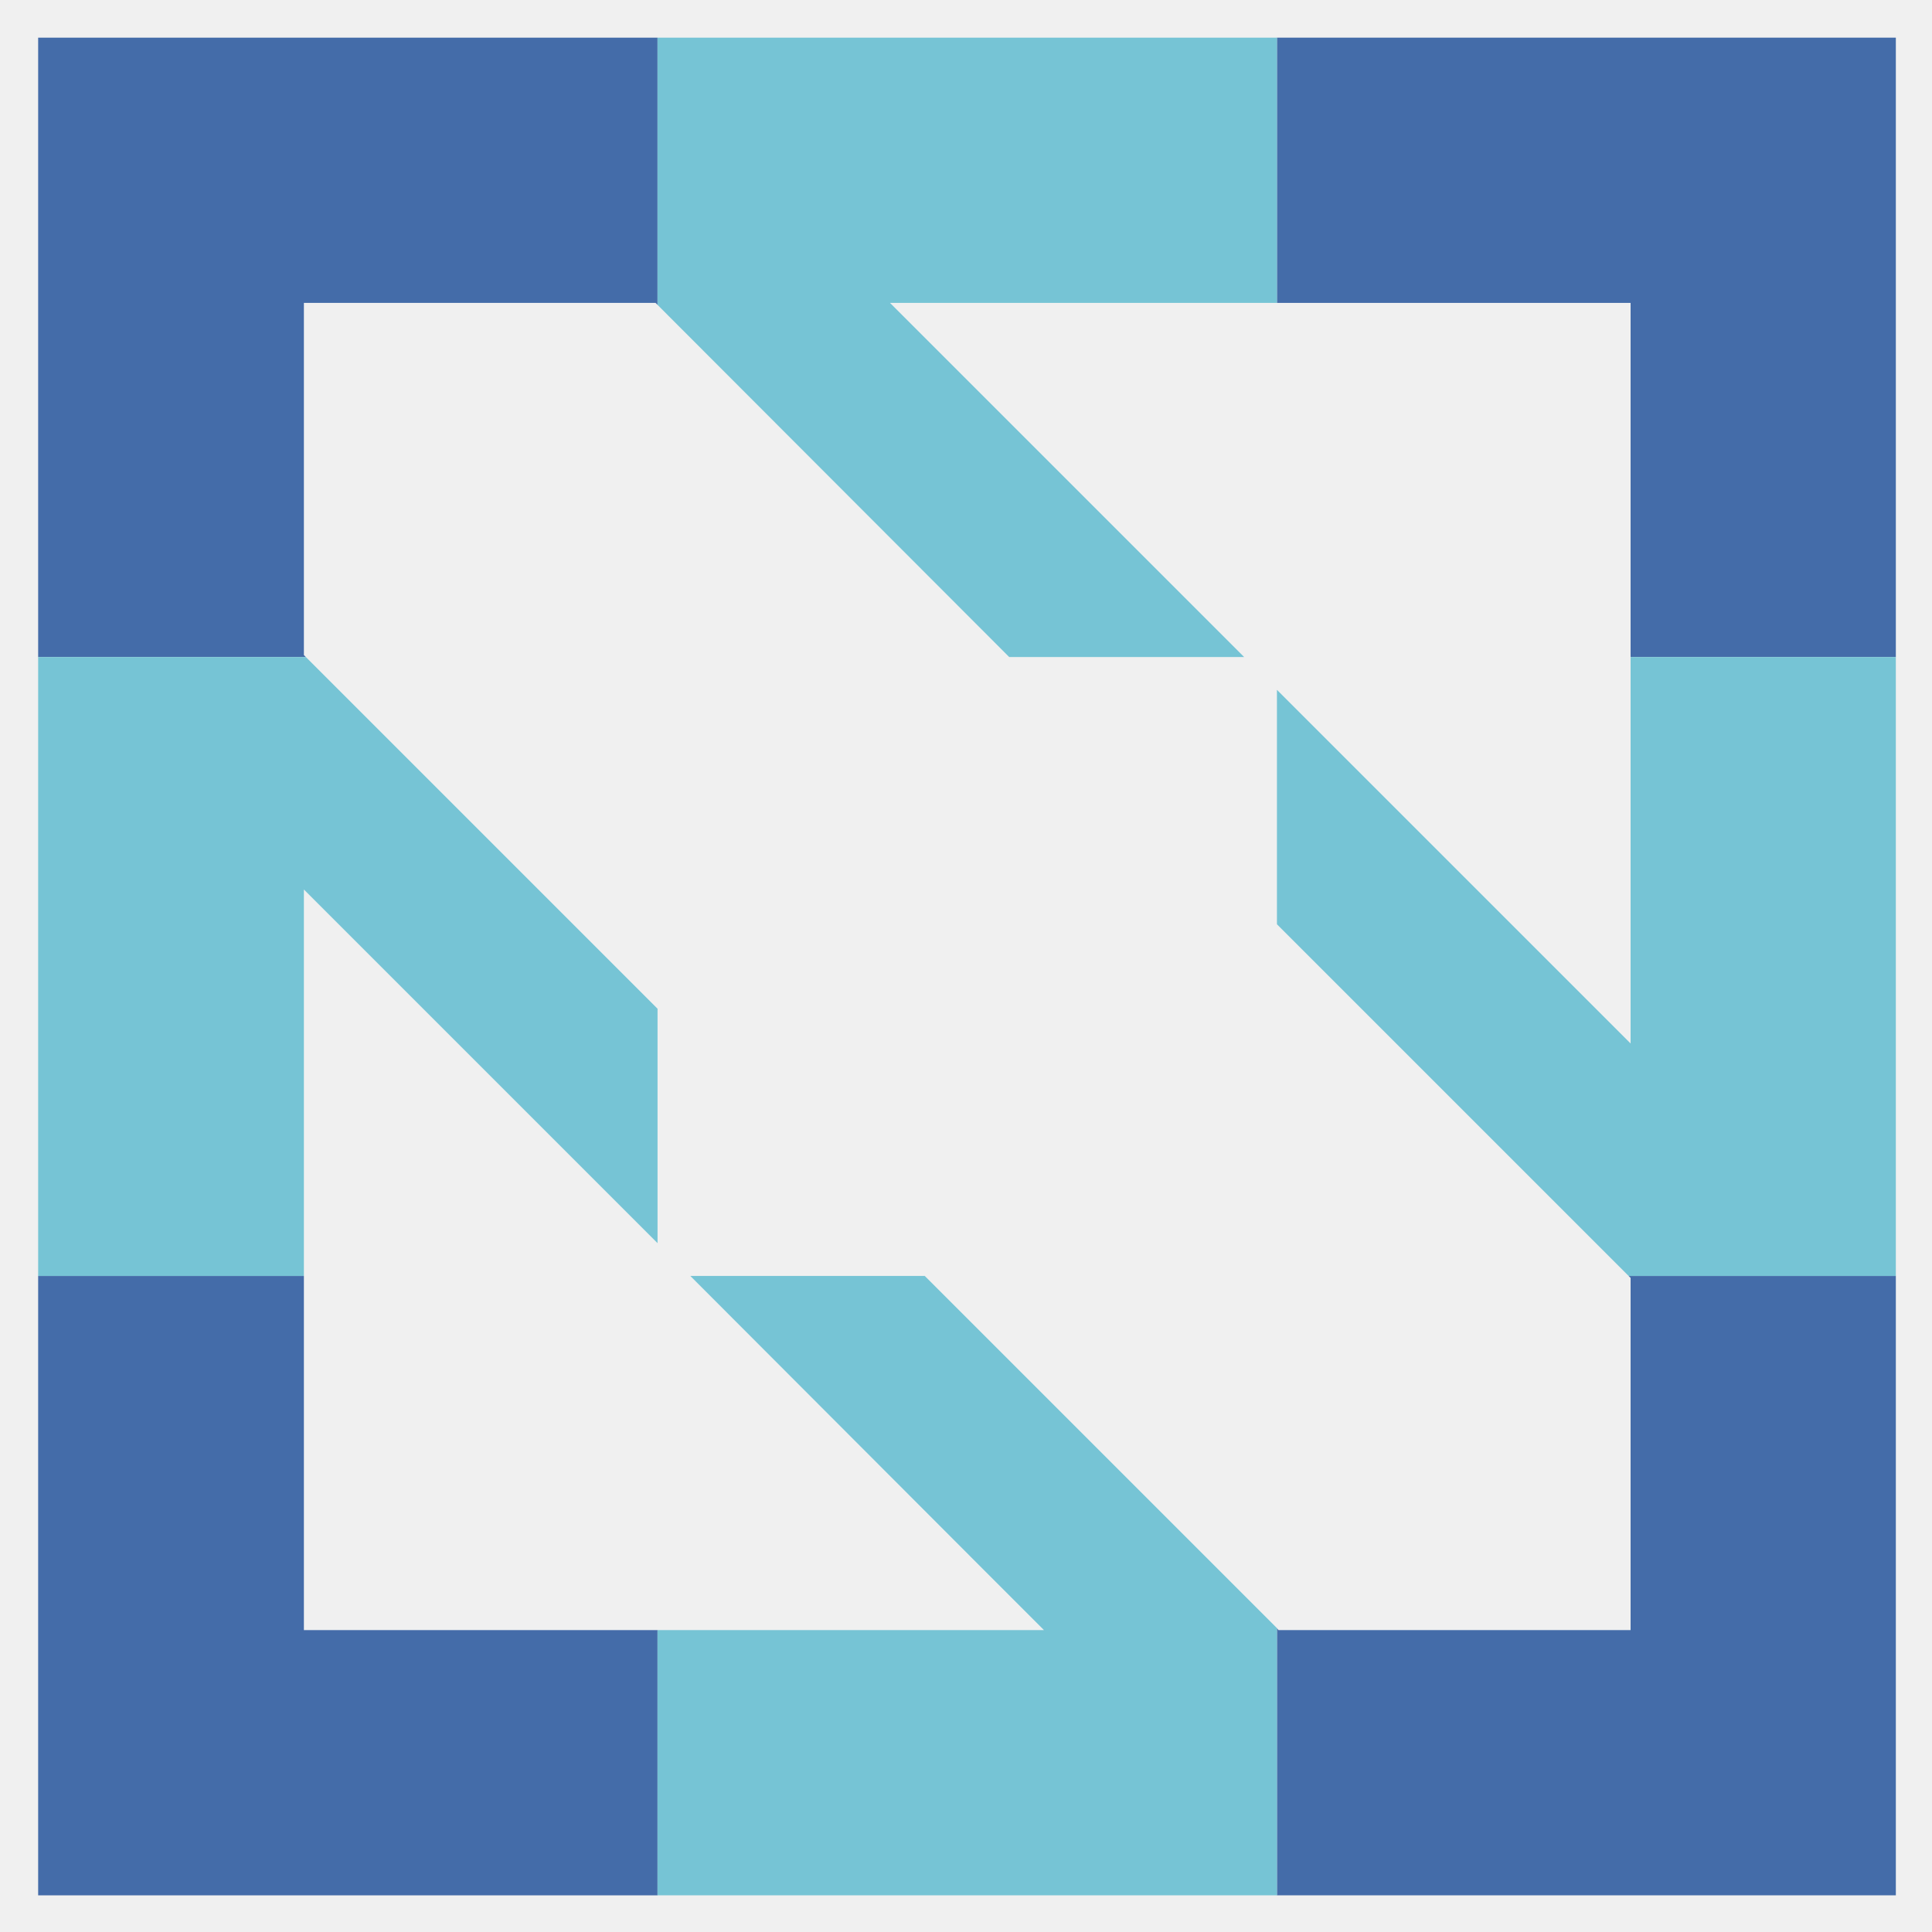
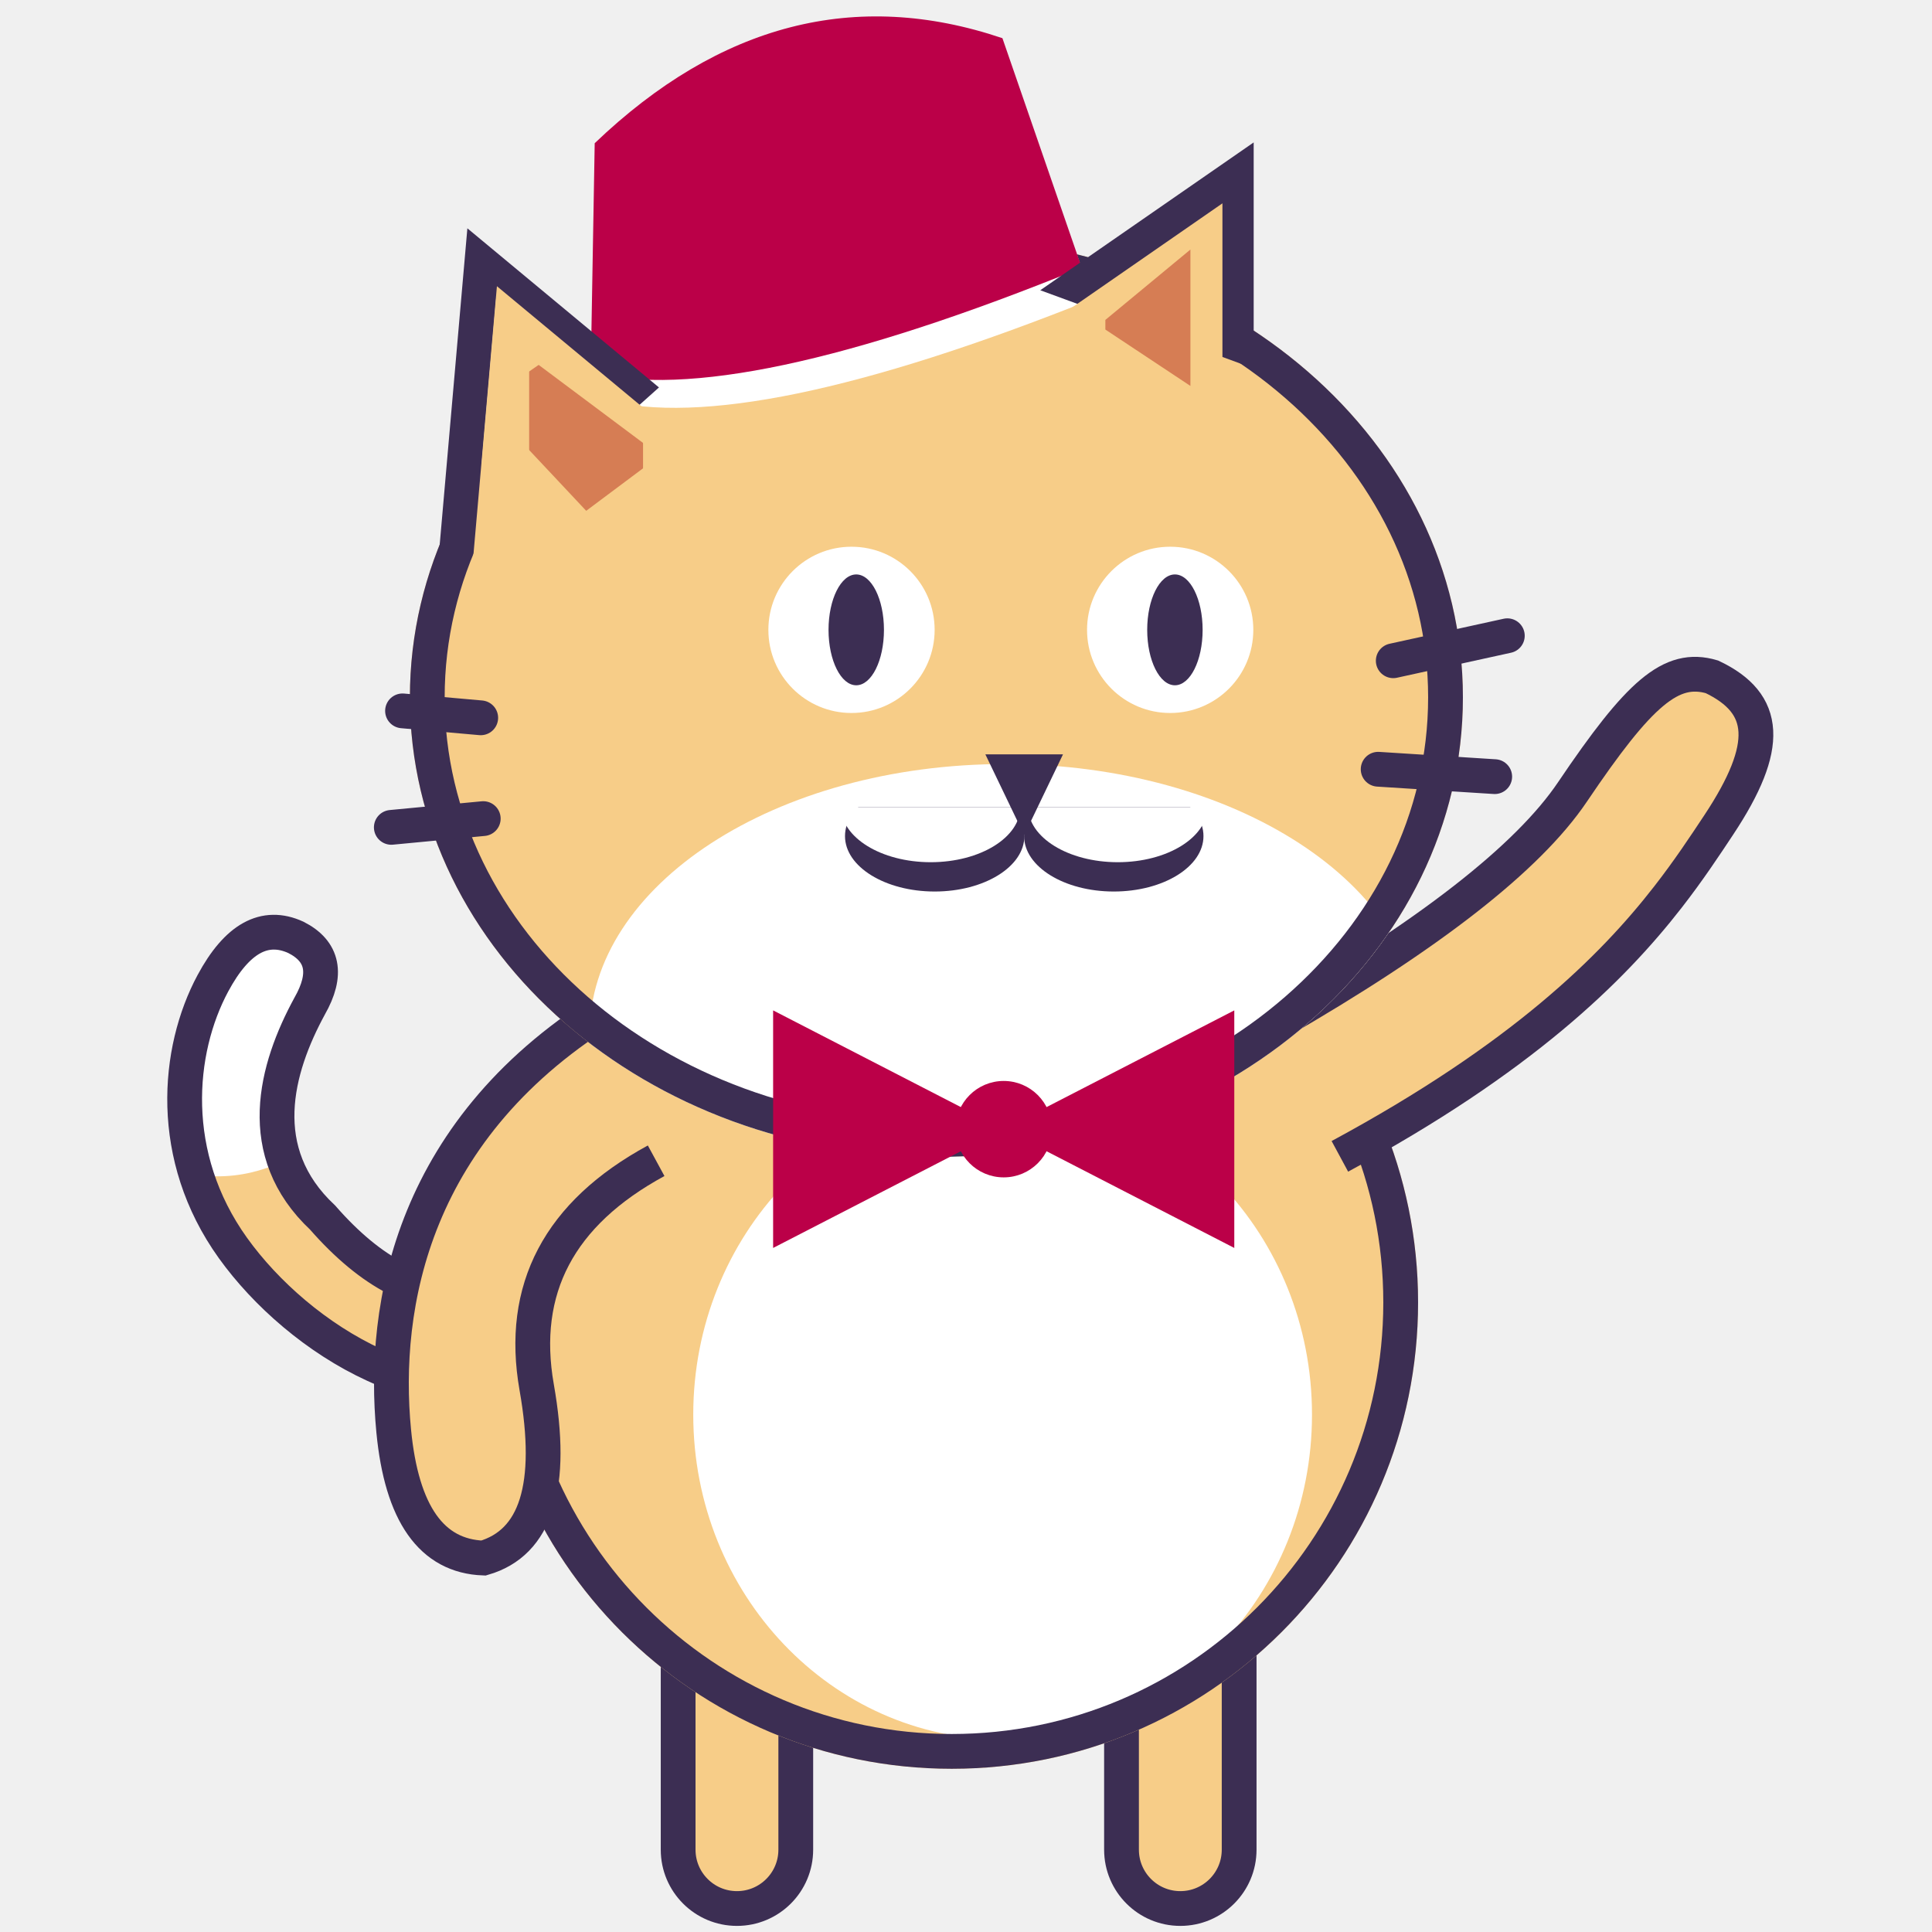
- <svg xmlns="http://www.w3.org/2000/svg" role="img" viewBox="5.52 5.02 388.96 388.96">
-   <style>svg {enable-background:new 0 0 400 400}</style>
-   <style>.st0{fill:#446ca9}.st1{fill:#76c4d5}</style>
-   <g id="XMLID_15_">
-     <g id="XMLID_78_">
-       <path id="XMLID_82_" d="M66.7 261.9H13.2v124.7h124.7v-53.4H66.7z" class="st0" />
-       <path id="XMLID_81_" d="M333.8 262.3v70.9h-70.9l-.3-.4v53.8h124.6V261.9h-53.8z" class="st0" />
-       <path id="XMLID_80_" d="M13.2 137.3h53.9l-.4-.4V66h70.8l.4.4V12.6H13.2z" class="st0" />
-       <path id="XMLID_79_" d="M262.6 12.6V66h71.2v71.3h53.4V12.6z" class="st0" />
-     </g>
-     <g id="XMLID_73_">
-       <path id="XMLID_77_" d="M256 137.3L184.7 66h77.9V12.6H137.9v53.8l70.8 70.9z" class="st1" />
-       <path id="XMLID_76_" d="M191.7 261.9h-47.2l59 59.1 12.2 12.2h-77.8v53.4h124.7v-53.8l-35.5-35.5z" class="st1" />
-       <path id="XMLID_75_" d="M333.8 137.3v77.8l-12.2-12.2-59-59v47.2l35.4 35.4 35.4 35.4h53.8V137.3z" class="st1" />
-       <path id="XMLID_74_" d="M137.9 208.1l-70.8-70.8H13.2v124.6h53.5v-77.8l71.2 71.2z" class="st1" />
+ <svg xmlns="http://www.w3.org/2000/svg" xmlns:xlink="http://www.w3.org/1999/xlink" width="500px" height="500px" viewBox="0 0 500 500" version="1.1">
+   <defs>
+     <path d="M112.611,65.645 C86.831,100.27 61.288,103.123 35.983,74.205 C17.85,57.235 23.855,35.621 32.627,19.508 C37.355,11.226 36.168,5.289 29.064,1.695 C20.993,-1.992 13.841,1.965 7.605,13.564 C-1.748,30.962 -4.213,58.389 12.781,82.084 C29.775,105.778 65.753,128.564 96.022,113.906 C116.201,104.133 127.625,91.706 130.293,76.623" id="path-1" />
+     <circle id="path-3" cx="198.803" cy="120.916" r="120.695" />
+     <ellipse id="path-5" cx="136.385" cy="119.003" rx="136.259" ry="118.929" />
+     <rect id="path-7" x="0" y="0.697" width="54.611" height="31.575" />
+     <rect id="path-9" x="0" y="0.697" width="54.611" height="31.575" />
+     <polygon id="path-11" points="3.43 30.335 44.466 1.908 44.466 74.051" />
+     <polygon id="path-13" points="0.844 36.507 41.881 8.08 41.881 80.222" />
+   </defs>
+   <g id="porter-icon-color" stroke="none" stroke-width="1" fill="none" fill-rule="evenodd">
+     <g id="M-A-I-N-" transform="translate(47.5, 2)">
+       <g id="torso" transform="translate(0, 168.531)">
+         <g id="Group" transform="translate(0, 45.61495)">
+           <g id="TA-I.-L" transform="translate(0, 24.74449)">
+             <g id="Group-2">
+               <mask id="mask-2" fill="white">
+                 <use xlink:href="#path-1" />
+               </mask>
+               <use id="T-A-I-L" stroke="#3C2E53" stroke-width="2" fill="#F7CD88" fill-rule="nonzero" xlink:href="#path-1" />
+               <ellipse id="Oval-5" fill="#FFFFFF" fill-rule="nonzero" mask="url(#mask-2)" cx="8.757" cy="15.136" rx="43.029" ry="48.408" />
+             </g>
+             <path d="M112.611,65.645 C86.831,100.27 61.288,103.123 35.983,74.205 C17.85,57.235 23.855,35.621 32.627,19.508 C37.355,11.226 36.168,5.289 29.064,1.695 C20.993,-1.992 13.841,1.965 7.605,13.564 C-1.748,30.962 -4.213,58.389 12.781,82.084 C29.775,105.778 65.753,128.564 96.022,113.906 C116.201,104.133 127.625,91.706 130.293,76.623" id="T-A-I-L" stroke="#3C2E53" stroke-width="9" fill-rule="nonzero" />
+           </g>
+           <rect id="Rectangle-7" stroke="#3C2E53" stroke-width="9" fill="#F7CD88" fill-rule="nonzero" x="128.002" y="164.859" width="30.443" height="112.916" rx="15.222" />
+           <rect id="Rectangle-7" stroke="#3C2E53" stroke-width="9" fill="#F7CD88" fill-rule="nonzero" x="242.746" y="164.859" width="30.443" height="112.916" rx="15.222" />
+           <mask id="mask-4" fill="white">
+             <use xlink:href="#path-3" />
+           </mask>
+           <use id="Oval-12" fill="#F7CD88" fill-rule="nonzero" xlink:href="#path-3" />
+           <ellipse id="Oval-13" fill="#FFFFFF" fill-rule="nonzero" mask="url(#mask-4)" cx="211.978" cy="149.965" rx="80.065" ry="84.068" />
+         </g>
+         <circle id="Oval-12" stroke="#3C2E53" stroke-width="9" fill-rule="nonzero" cx="198.803" cy="166.531" r="116.195" />
+         <path d="M277.115,73.991 C321.668,63.757 351.947,52.16 367.954,39.2 C391.964,19.761 401.99,15.193 411.19,21.26 C422.946,32.023 420.594,42.831 401.683,58.411 C396.559,62.632 390.762,67.424 383.604,72.456 C364.341,85.995 335.218,101.264 282.821,111.781" id="arm" stroke="#3C2E53" stroke-width="9" fill="#F7CD88" fill-rule="nonzero" transform="translate(347.7419, 65.26783) rotate(-17) translate(-347.7419, -65.26783) " />
+         <path d="M47.043,169.207 C75.032,174.894 95.492,166.539 108.424,144.144 C121.355,121.749 134.335,113.421 147.363,119.162 C157.331,128.182 156.214,141.565 144.012,159.309 C125.71,185.925 89.851,216.817 29.583,207.308" id="Path-29" stroke="#3C2E53" stroke-width="9" fill="#F7CD88" fill-rule="nonzero" transform="translate(91.83438, 163.2364) rotate(140) translate(-91.83438, -163.2364) " />
+       </g>
+       <g id="head" transform="translate(52.78648, 0)">
+         <g id="HEAD" transform="translate(5.667282, 59.47101)">
+           <mask id="mask-6" fill="white">
+             <use xlink:href="#path-5" />
+           </mask>
+           <use id="head" fill="#F7CD88" fill-rule="nonzero" xlink:href="#path-5" />
+           <ellipse id="Oval-4" fill="#FFFFFF" fill-rule="nonzero" mask="url(#mask-6)" cx="154.188" cy="206.182" rx="107.573" ry="69.922" />
+         </g>
+         <ellipse id="head-border" stroke="#3C2E53" stroke-width="9" fill-rule="nonzero" cx="142.052" cy="178.474" rx="131.759" ry="114.429" />
+         <g id="mouth" transform="translate(115.2402, 193.2309)">
+           <g id="Group-10" transform="translate(43.71851, 12.96235)">
+             <mask id="mask-8" fill="white">
+               <use xlink:href="#path-7" />
+             </mask>
+             <g id="Rectangle-5" fill-rule="nonzero" />
+             <ellipse id="Oval-10" fill="#3C2E53" fill-rule="nonzero" mask="url(#mask-8)" cx="29.002" cy="8.188" rx="23.21" ry="14.343" />
+             <ellipse id="Oval-10" fill="#FFFFFF" fill-rule="nonzero" mask="url(#mask-8)" cx="30.036" cy="0.602" rx="23.21" ry="14.343" />
+           </g>
+           <g id="Group-10" transform="translate(27.87225, 29.46235) scale(-1, 1) translate(-27.87225, -29.46235) translate(0.372246, 12.96235)">
+             <mask id="mask-10" fill="white">
+               <use xlink:href="#path-9" />
+             </mask>
+             <g id="Rectangle-5" fill-rule="nonzero" />
+             <ellipse id="Oval-10" fill="#3C2E53" fill-rule="nonzero" mask="url(#mask-10)" cx="29.002" cy="8.188" rx="23.21" ry="14.343" />
+             <ellipse id="Oval-10" fill="#FFFFFF" fill-rule="nonzero" mask="url(#mask-10)" cx="30.036" cy="0.602" rx="23.21" ry="14.343" />
+           </g>
+           <polygon id="Path-24" fill="#3C2E53" fill-rule="nonzero" points="39.488 0 59.574 0 49.531 20.905" />
+         </g>
+         <g id="eyes" transform="translate(98.31142, 139.0302)" fill-rule="nonzero">
+           <circle id="Oval" fill="#FFFFFF" cx="21.771" cy="21.977" r="21.515" />
+           <circle id="Oval-2" fill="#FFFFFF" cx="104.244" cy="21.977" r="21.515" />
+           <ellipse id="Oval" fill="#3C2E53" cx="22.997" cy="21.977" rx="7.172" ry="14.343" />
+           <ellipse id="Oval-2" fill="#3C2E53" cx="105.469" cy="21.977" rx="7.172" ry="14.343" />
+         </g>
+         <g id="hat" transform="translate(52.32696, 0.513003)" fill-rule="nonzero">
+           <path d="M130.424,73.806 L107.681,11.822 C70.816,0.984 36.47,11.315 4.646,42.814 C4.646,55.749 4.646,55.749 4.646,102.056 C29.259,108.12 71.185,98.704 130.424,73.806 Z" id="Path-14" fill="#FFFFFF" transform="translate(67.5348, 55.74903) rotate(1) translate(-67.5348, -55.74903) " />
+           <path d="M127.639,65.669 L106.078,6.635 C67.885,-5.521 32.876,4.15 1.051,35.65 C1.051,48.584 1.051,48.584 1.051,94.891 C25.664,100.956 67.86,91.215 127.639,65.669 Z" id="Path-14" fill="#BB0048" transform="translate(64.34488, 49.09687) rotate(1) translate(-64.34488, -49.09687) " />
+         </g>
+         <g id="l-ear" transform="translate(21.66465, 71.81408)">
+           <path d="M-2.759,24.644 L38.874,-4.197 L38.874,68.995 L-2.759,24.644 Z" id="Path-18" stroke="#3C2E53" stroke-width="9" stroke-linecap="square" fill-rule="nonzero" transform="translate(19.23455, 31.01044) scale(-1, 1) rotate(-5) translate(-19.23455, -31.01044) " />
+           <mask id="mask-12" fill="white">
+             <use xlink:href="#path-11" />
+           </mask>
+           <use id="Path-18" fill="#F7CD88" fill-rule="nonzero" transform="translate(23.94803, 37.9797) scale(-1, 1) rotate(-5) translate(-23.94803, -37.9797) " xlink:href="#path-11" />
+           <polygon id="Path-10" fill="#D67D54" fill-rule="nonzero" mask="url(#mask-12)" points="14.996 18.782 14.996 69.417 48.862 44.1" />
+         </g>
+         <g id="r-ear-fill" transform="translate(174.1983, 42.54219)">
+           <polygon id="Path-18" stroke="#3C2E53" stroke-width="9" fill-rule="nonzero" points="4.43 29.335 45.466 0.908 45.466 44.365" />
+           <mask id="mask-14" fill="white">
+             <use xlink:href="#path-13" />
+           </mask>
+           <use id="Path-18" fill="#F7CD88" fill-rule="nonzero" xlink:href="#path-13" />
+           <polyline id="Path-12" fill="#D67D54" fill-rule="nonzero" mask="url(#mask-14)" points="11.583 38.248 33.593 20.038 33.593 55.337 11.583 40.747" />
+         </g>
+         <g id="bow-1" transform="translate(99.02324, 258.9067)" fill="#BB0048" fill-rule="nonzero">
+           <polygon id="Path-3" points="0.773 0.579 0.773 62.063 120.123 0.579 120.123 62.063" />
+           <circle id="Oval" stroke="#BB0048" cx="60.448" cy="31.321" r="11.976" />
+         </g>
+         <g id="whiskers" transform="translate(0, 162.3594)" fill-rule="nonzero" stroke="#3C2E53" stroke-linecap="round" stroke-width="9">
+           <path d="M260.286,6.643 L289.81,0.169" id="Path-26" />
+           <path d="M256.379,34.721 L286.545,36.636" id="Path-26" />
+           <path d="M24.779,47.497 L0.985,49.761" id="Path-26" />
+           <path d="M24.126,21.409 L3.888,19.613" id="Path-27" />
+         </g>
+       </g>
    </g>
  </g>
</svg>
